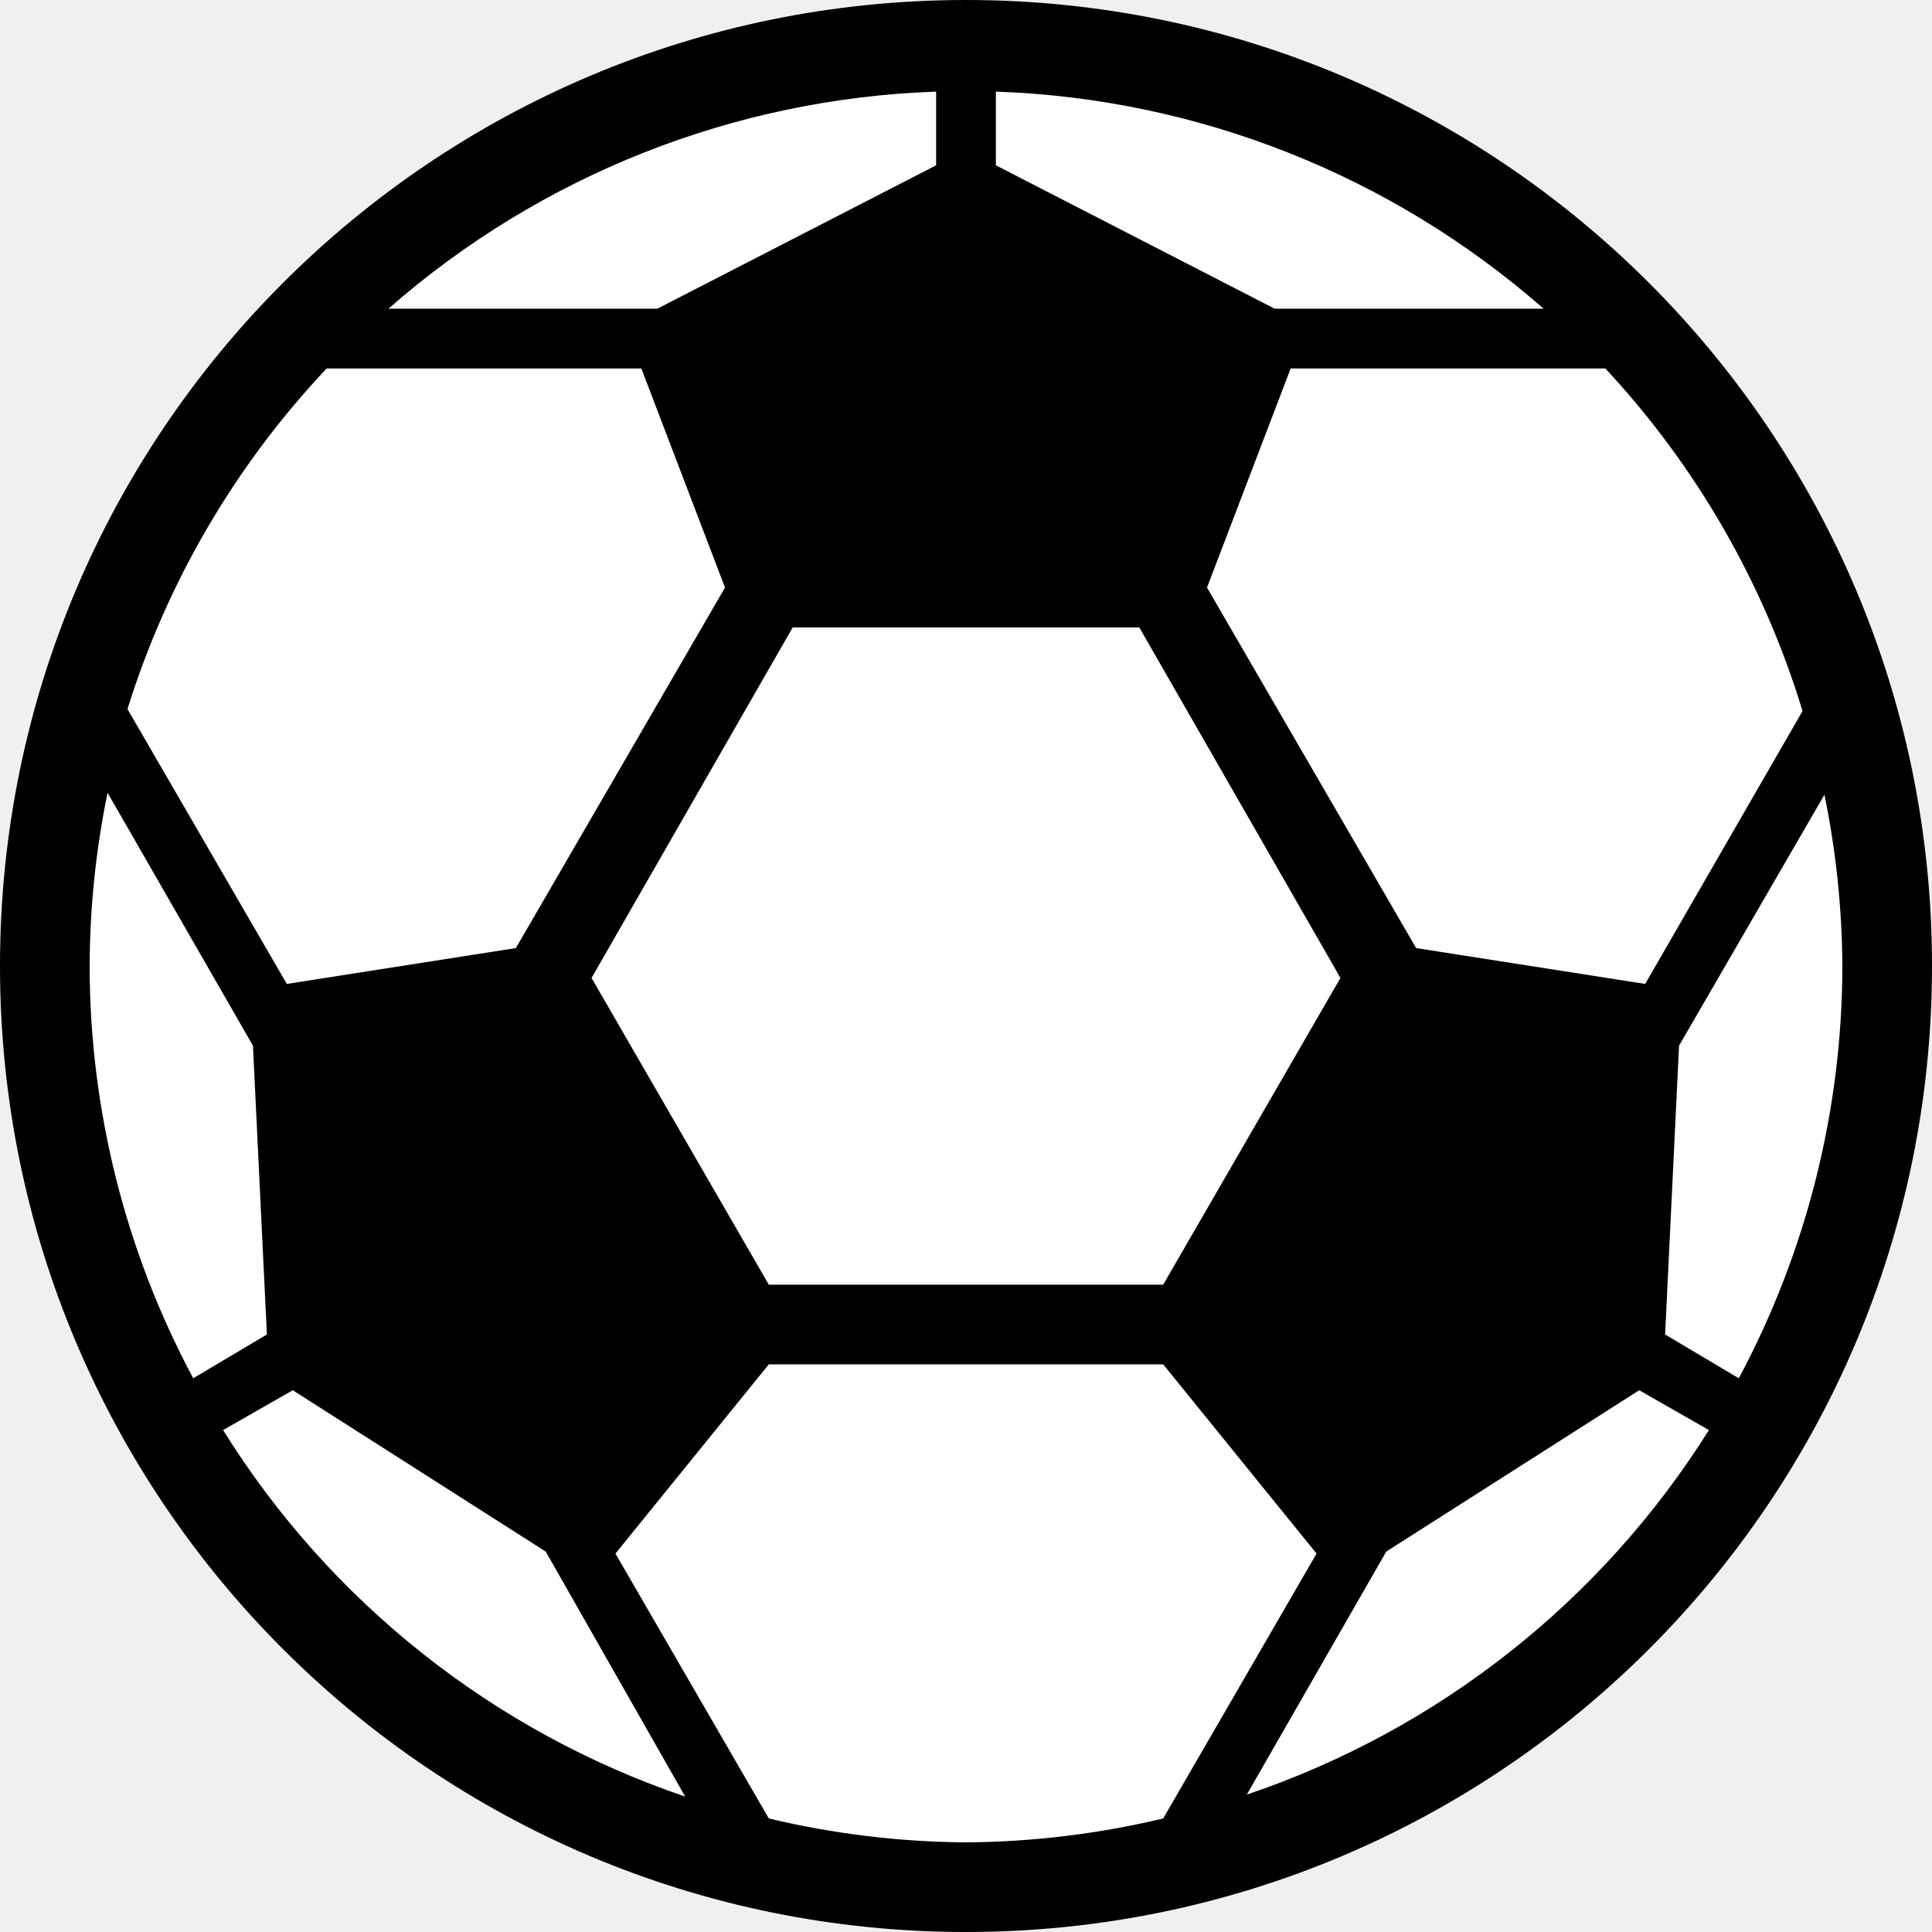
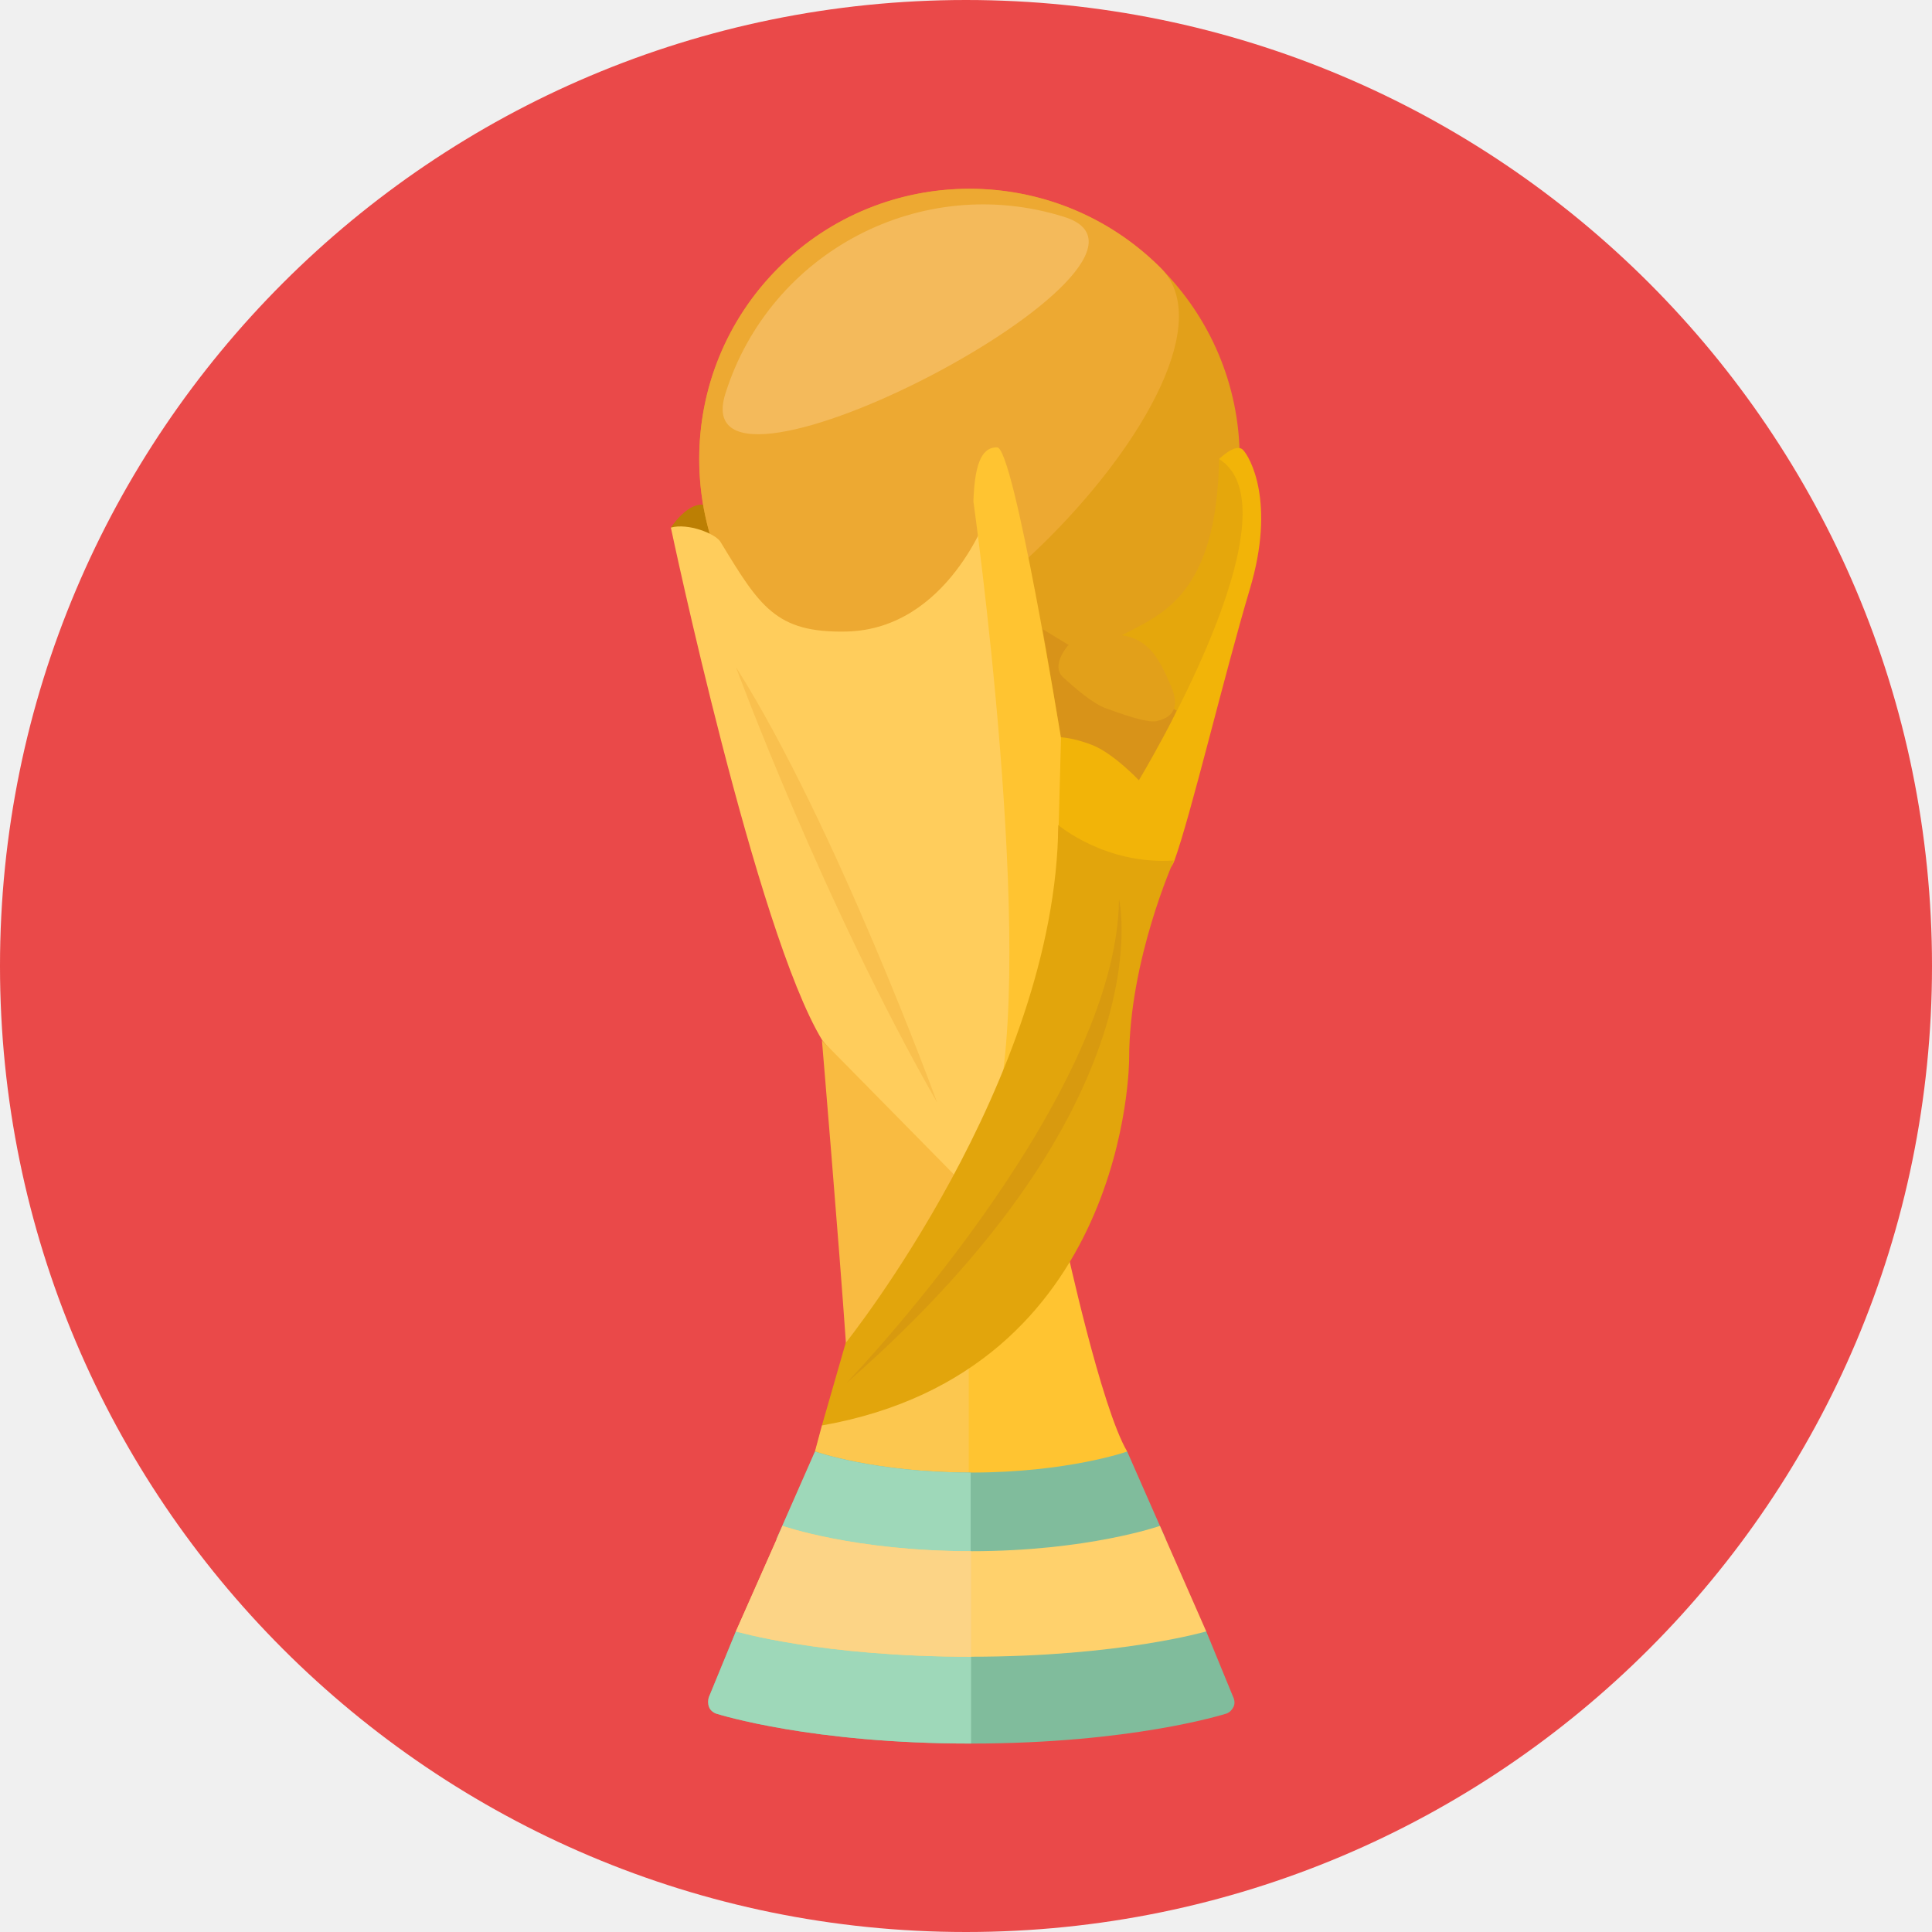
- <svg xmlns="http://www.w3.org/2000/svg" width="194" height="194" version="1.1">
-   <circle fill="#000000" cx="97" cy="97" r="97" />
-   <path fill="#ffffff" d="m 94,9.2 a 88,88 0 0 0 -55,21.8 l 27,0 28,-14.4 0,-7.4 z m 6,0 0,7.4 28,14.4 27,0 a 88,88 0 0 0 -55,-21.8 z m -67.2,27.8 a 88,88 0 0 0 -20,34.2 l 16,27.6 23,-3.6 21,-36.2 -8.4,-22 -31.6,0 z m 96.8,0 -8.4,22 21,36.2 23,3.6 15.8,-27.4 a 88,88 0 0 0 -19.8,-34.4 l -31.6,0 z m -50,26 -20.2,35.2 17.8,30.8 39.6,0 17.8,-30.8 -20.2,-35.2 -34.8,0 z m -68.8,16.6 a 88,88 0 0 0 -1.8,17.4 88,88 0 0 0 10.4,41.4 l 7.4,-4.4 -1.4,-29 -14.6,-25.4 z m 172.4,0.2 -14.6,25.2 -1.4,29 7.4,4.4 a 88,88 0 0 0 10.4,-41.4 88,88 0 0 0 -1.8,-17.2 z m -106,57.2 -15.4,19 L 77.2,182.6 a 88,88 0 0 0 19.8,2.4 88,88 0 0 0 19.8,-2.4 l 15.4,-26.6 -15.4,-19 -39.6,0 z m -47.8,2.6 -7,4 A 88,88 0 0 0 68.8,180.4 l -14,-24.6 -25.4,-16.2 z m 135.2,0 -25.4,16.2 -14,24.4 a 88,88 0 0 0 46.4,-36.6 l -7,-4 z" />
+ <svg xmlns="http://www.w3.org/2000/svg" version="1.1" id="Layer_1" x="0px" y="0px" viewBox="0 0 496.2 496.2" style="enable-background:new 0 0 496.2 496.2;" xml:space="preserve">
+   <path style="fill:#EA4949;" d="M0,248.1C0,111.1,111.1,0,248.1,0s248.1,111.1,248.1,248.1S385.1,496.2,248.1,496.2S0,385.1,0,248.1z  " />
+   <path style="fill:#BC7F04;" d="M172.3,135.5c0,0,3.8-5.9,7.9-5.9c4,0,3.6,17.4,3.6,17.4L172.3,135.5z" />
+   <circle style="fill:#E2A01A;" cx="249" cy="117.9" r="69.4" />
+   <path style="fill:#EDA932;" d="M199.9,68.8c27.1-27.1,71.1-27.1,98.2,0S227,194.1,199.9,167C172.8,139.8,172.8,95.9,199.9,68.8z" />
+   <path style="fill:#F4BA5B;" d="M273.3,55.7c-36.6-11.5-75.5,8.9-87,45.4C174.8,137.7,309.9,67.1,273.3,55.7z" />
+   <path style="fill:#FFCD5C;" d="M172.3,135.5c0,0,21.9,103.8,38.9,131.7l39.5,46.7l20.9-51.4l-17.8-130.7c0,0-10.3,29.8-36.4,30.4  c-18.2,0.4-22.3-6.5-32.4-23.1C183.6,137,176.7,134.3,172.3,135.5z" />
+   <path style="fill:#F9C04E;" d="M189,171.3c0,0,22.2,60.3,51.7,111.9C240.7,283.2,214.6,211.7,189,171.3z" />
+   <path style="fill:#F9BB41;" d="M211.1,267.2c0,0,4.4,52.2,6.2,78.3l31.4-40.1L211.1,267.2z" />
+   <path style="fill:#E5A70C;" d="M288.8,162.8c9.7-5.1,23.7-10.3,24.3-44.9l7.3,5.5l-3.6,36.4l-21.9,43.1L270,190.8l-6.1-24.9  C264,165.8,279.1,167.8,288.8,162.8z" />
+   <path style="fill:#FFC431;" d="M273.7,319.4c0,0,9.1,42.1,15.8,53.4c0,0-32.8,23.7-80.1,0l1.8-6.7L273.7,319.4z" />
+   <path style="fill:#FCC74F;" d="M248.8,319.4v63.9c-11.4-0.3-24.7-3.1-39.5-10.5l1.8-6.7L248.8,319.4z" />
+   <path style="fill:#80BC9C;" d="M299.4,395.3c0,0-18.4,5.4-50,5.4c-31.7,0-49.9-5.4-49.9-5.4l9.9-22.5c0,0,15.2,5.4,40,5.4  s40.1-5.4,40.1-5.4L299.4,395.3z" />
+   <path style="fill:#9ED8B9;" d="M249.3,400.7c-31.7,0-49.9-5.4-49.9-5.4l9.9-22.5c0,0,15.2,5.4,40,5.4V400.7z" />
+   <path style="fill:#80BC9C;" d="M316.7,435.8l-6.9-16.8c-0.6-1.5-29.3-9.1-60.5-9.1s-59.7,7.6-60.3,9.1l-6.9,16.8  c-0.3,0.8-0.3,1.8,0,2.6s1,1.4,1.8,1.7c1,0.3,24.5,7.7,65.5,7.7s64.6-7.4,65.6-7.7c0.8-0.3,1.4-0.9,1.8-1.7S317.1,436.6,316.7,435.8  z" />
+   <path style="fill:#9ED8B9;" d="M249.3,409.9c-31.2,0-59.7,7.6-60.3,9.1l-6.9,16.8c-0.3,0.8-0.3,1.8,0,2.6s1,1.4,1.8,1.7  c1,0.3,24.5,7.7,65.5,7.7v-37.9H249.3z" />
+   <path style="fill:#FFD16C;" d="M309.8,419c0,0-22.2,6.5-60.5,6.5S189,419,189,419l12-27.1c0,0,18.4,6.5,48.4,6.5s48.5-6.5,48.5-6.5  L309.8,419z" />
+   <path style="fill:#FCD486;" d="M249.3,425.5c-38.3,0-60.3-6.5-60.3-6.5l12-27.1c0,0,18.4,6.5,48.4,6.5v27.1H249.3z" />
+   <path style="fill:#D89319;" d="M302.2,182.5c0,0-8.5,19.4-11.5,19.4s-18.2-12.4-18.2-12.4l-4.7-27.9L302.2,182.5z" />
+   <path style="fill:#E2A01A;" d="M274.3,165.8c0,0-4.6,5.2-1.2,8.2c3.3,3,7.6,6.7,10.9,7.9s10.6,3.9,13.1,3.3c2.4-0.6,6.7-2.1,3.6-9.1  c-3-7-5.8-12.7-14.3-13.1C277.9,162.8,277,163.7,274.3,165.8z" />
+   <path style="fill:#F2B408;" d="M313.1,117.9c0,0,4.2-4.2,6.1-2.4c1.8,1.8,8.5,13.4,1.8,35.8c-6.7,22.5-15.2,58.3-19.4,69.8  c-4.2,11.5-31-9.1-31-9.1l0.8-22.7c0,0,3.6-0.1,9,2c5.5,2.1,12.1,9.1,12.1,9.1S334.4,131.2,313.1,117.9z" />
+   <path style="fill:#FFC431;" d="M250,128.8c0,0,16.4,116.6,5.5,157.9l15.7-41.6l0.7-33l0.6-22.5c0,0-12.1-74.7-16.4-74.7  C251.8,114.8,250.3,120,250,128.8z" />
+   <path style="fill:#E2A50C;" d="M217.2,344.9c0,0,54-67.4,54.6-133c0,0,12.1,10.3,29.7,9.1c0,0-11.5,25.5-11.5,51  c0,0,0,80.2-78.9,94.1L217.2,344.9z" />
+   <path style="fill:#D89A0F;" d="M217.3,355.3c0,0,69.6-72.3,70.1-124.4C287.4,230.9,299.8,283.2,217.3,355.3z" />
+   <g>
+ </g>
+   <g>
+ </g>
+   <g>
+ </g>
+   <g>
+ </g>
+   <g>
+ </g>
+   <g>
+ </g>
+   <g>
+ </g>
+   <g>
+ </g>
+   <g>
+ </g>
+   <g>
+ </g>
+   <g>
+ </g>
+   <g>
+ </g>
+   <g>
+ </g>
+   <g>
+ </g>
+   <g>
+ </g>
</svg>
